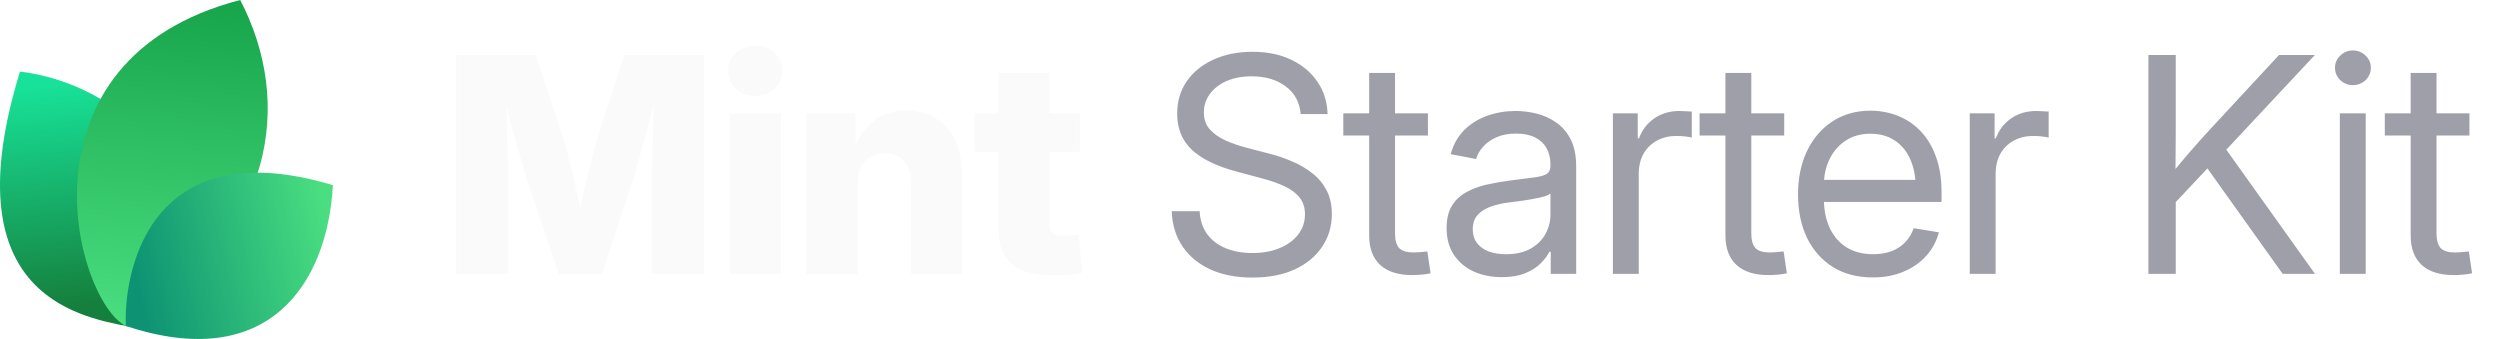
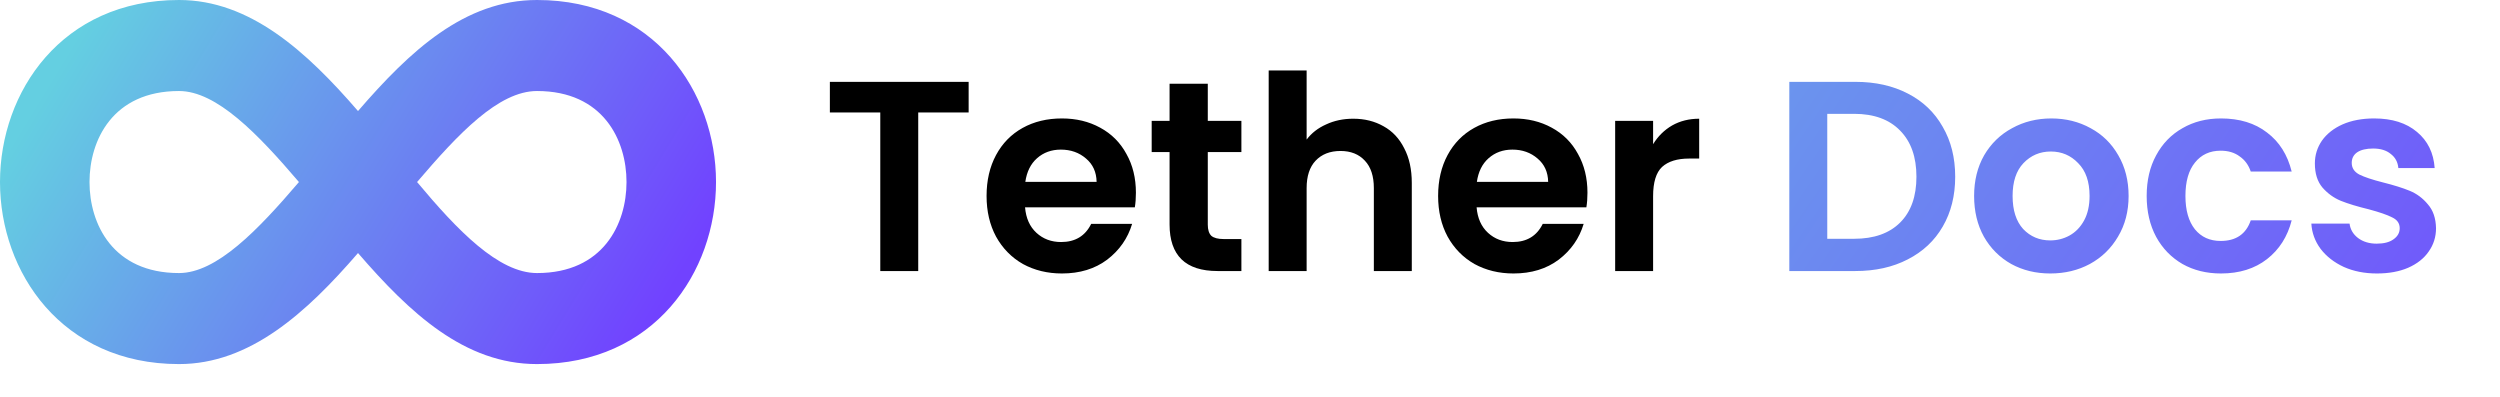
- <svg xmlns="http://www.w3.org/2000/svg" width="177" height="24" viewBox="0 0 177 24" fill="none">
-   <path d="M9.061 23.108C5.268 22.377 -3.391 20.627 1.417 5.064C9.634 6.099 16.973 14.064 9.061 23.108Z" fill="url(#paint0_linear_17557_2145)" />
-   <path d="M8.919 23.094C5.276 21.222 0.784 4.209 17.007 0C20.757 7.193 19.621 16.545 8.919 23.094Z" fill="url(#paint1_linear_17557_2145)" />
-   <path d="M8.914 23.079C8.735 19.882 10.159 9.085 23.57 13.111C23.181 20.123 18.984 26.418 8.914 23.079Z" fill="url(#paint2_linear_17557_2145)" />
-   <path d="M32.301 19.392V3.894H37.938L39.925 9.948C40.036 10.315 40.164 10.787 40.31 11.362C40.462 11.938 40.611 12.552 40.757 13.204C40.91 13.855 41.048 14.483 41.173 15.086C41.305 15.682 41.412 16.192 41.495 16.615H40.695C40.771 16.192 40.871 15.682 40.996 15.086C41.128 14.49 41.267 13.866 41.412 13.214C41.565 12.562 41.714 11.948 41.86 11.373C42.005 10.79 42.133 10.315 42.244 9.948L44.2 3.894H49.848V19.392H46.166V12.704C46.166 12.357 46.173 11.917 46.187 11.383C46.2 10.849 46.214 10.27 46.228 9.646C46.249 9.022 46.266 8.391 46.28 7.753C46.301 7.115 46.311 6.519 46.311 5.964H46.623C46.485 6.561 46.332 7.181 46.166 7.826C45.999 8.471 45.833 9.102 45.666 9.719C45.507 10.336 45.351 10.901 45.198 11.414C45.053 11.928 44.928 12.357 44.824 12.704L42.608 19.392H39.561L37.314 12.704C37.203 12.357 37.072 11.928 36.919 11.414C36.773 10.901 36.614 10.34 36.441 9.729C36.274 9.112 36.104 8.481 35.931 7.836C35.764 7.192 35.608 6.567 35.463 5.964H35.827C35.834 6.512 35.844 7.105 35.858 7.743C35.872 8.374 35.886 9.005 35.9 9.636C35.92 10.26 35.938 10.839 35.952 11.373C35.965 11.907 35.972 12.351 35.972 12.704V19.392H32.301ZM51.668 19.392V8.024H55.288V19.392H51.668ZM53.468 6.786C52.927 6.786 52.473 6.616 52.105 6.276C51.738 5.93 51.554 5.507 51.554 5.007C51.554 4.508 51.738 4.088 52.105 3.749C52.473 3.409 52.927 3.239 53.468 3.239C54.009 3.239 54.463 3.409 54.83 3.749C55.198 4.082 55.382 4.501 55.382 5.007C55.382 5.507 55.198 5.93 54.83 6.276C54.463 6.616 54.009 6.786 53.468 6.786ZM60.708 13.027V19.392H57.088V8.024H60.551L60.593 10.967H60.281C60.593 10.024 61.061 9.268 61.685 8.7C62.309 8.124 63.138 7.836 64.171 7.836C64.975 7.836 65.672 8.017 66.262 8.377C66.851 8.731 67.302 9.234 67.614 9.885C67.933 10.537 68.092 11.307 68.092 12.194V19.392H64.483V12.912C64.483 12.26 64.32 11.754 63.994 11.394C63.675 11.033 63.221 10.853 62.632 10.853C62.25 10.853 61.914 10.936 61.623 11.102C61.332 11.269 61.106 11.515 60.947 11.841C60.787 12.16 60.708 12.555 60.708 13.027ZM76.456 8.024V10.749H69.008V8.024H76.456ZM70.683 5.163H74.292V15.783C74.292 16.102 74.361 16.334 74.5 16.48C74.646 16.625 74.899 16.698 75.259 16.698C75.405 16.698 75.596 16.688 75.831 16.667C76.074 16.646 76.251 16.629 76.362 16.615L76.632 19.309C76.313 19.378 75.963 19.427 75.582 19.455C75.207 19.482 74.836 19.496 74.469 19.496C73.2 19.496 72.25 19.222 71.619 18.674C70.995 18.127 70.683 17.308 70.683 16.22V5.163Z" fill="#FAFAFA" />
-   <path d="M88.667 19.652C87.523 19.652 86.528 19.458 85.682 19.07C84.843 18.681 84.188 18.137 83.716 17.437C83.245 16.736 82.992 15.908 82.957 14.951H84.933C84.968 15.596 85.148 16.14 85.474 16.584C85.8 17.021 86.24 17.354 86.795 17.582C87.35 17.804 87.974 17.915 88.667 17.915C89.388 17.915 90.026 17.801 90.581 17.572C91.143 17.343 91.583 17.024 91.902 16.615C92.228 16.199 92.391 15.717 92.391 15.169C92.391 14.698 92.266 14.306 92.017 13.994C91.767 13.675 91.413 13.408 90.956 13.193C90.498 12.978 89.954 12.787 89.323 12.621L87.502 12.132C86.123 11.765 85.082 11.255 84.382 10.603C83.689 9.944 83.342 9.095 83.342 8.055C83.342 7.174 83.571 6.404 84.028 5.746C84.486 5.087 85.117 4.577 85.921 4.217C86.726 3.849 87.645 3.666 88.678 3.666C89.718 3.666 90.63 3.853 91.413 4.227C92.204 4.602 92.824 5.122 93.275 5.787C93.726 6.446 93.965 7.209 93.993 8.076H92.089C92.013 7.23 91.656 6.574 91.018 6.11C90.387 5.638 89.586 5.403 88.615 5.403C87.95 5.403 87.36 5.513 86.847 5.735C86.341 5.957 85.946 6.262 85.661 6.651C85.377 7.032 85.235 7.469 85.235 7.961C85.235 8.447 85.377 8.849 85.661 9.168C85.946 9.48 86.317 9.74 86.774 9.948C87.232 10.149 87.724 10.319 88.251 10.457L89.884 10.884C90.439 11.023 90.977 11.206 91.496 11.435C92.023 11.657 92.495 11.934 92.911 12.267C93.334 12.593 93.67 12.995 93.92 13.474C94.17 13.945 94.294 14.504 94.294 15.149C94.294 16.015 94.066 16.788 93.608 17.468C93.157 18.148 92.512 18.681 91.673 19.07C90.834 19.458 89.832 19.652 88.667 19.652ZM101.097 8.024V9.594H95.106V8.024H101.097ZM96.937 5.163H98.767V16.521C98.767 17 98.865 17.347 99.059 17.562C99.26 17.77 99.6 17.874 100.078 17.874C100.21 17.874 100.366 17.867 100.546 17.853C100.733 17.832 100.903 17.815 101.056 17.801L101.285 19.351C101.097 19.392 100.886 19.423 100.65 19.444C100.414 19.465 100.189 19.475 99.974 19.475C98.996 19.475 98.244 19.236 97.717 18.758C97.197 18.272 96.937 17.579 96.937 16.677V5.163ZM106.33 19.621C105.595 19.621 104.932 19.489 104.343 19.226C103.754 18.955 103.285 18.564 102.939 18.05C102.592 17.53 102.419 16.896 102.419 16.147C102.419 15.495 102.547 14.965 102.804 14.556C103.06 14.146 103.403 13.828 103.833 13.599C104.263 13.363 104.742 13.186 105.269 13.068C105.796 12.95 106.333 12.857 106.881 12.787C107.574 12.69 108.132 12.617 108.555 12.569C108.978 12.52 109.287 12.441 109.481 12.33C109.675 12.212 109.772 12.014 109.772 11.737V11.654C109.772 11.203 109.679 10.815 109.492 10.489C109.311 10.163 109.041 9.91 108.68 9.729C108.32 9.549 107.872 9.459 107.338 9.459C106.805 9.459 106.34 9.546 105.945 9.719C105.556 9.892 105.241 10.118 104.998 10.395C104.755 10.665 104.593 10.953 104.509 11.258L102.71 10.915C102.897 10.222 103.22 9.65 103.677 9.199C104.135 8.748 104.679 8.412 105.31 8.19C105.941 7.968 106.607 7.857 107.307 7.857C107.8 7.857 108.295 7.92 108.795 8.044C109.301 8.169 109.765 8.381 110.188 8.679C110.611 8.97 110.951 9.369 111.208 9.875C111.464 10.374 111.593 11.005 111.593 11.768V19.392H109.793V17.822H109.7C109.568 18.085 109.363 18.359 109.086 18.643C108.809 18.921 108.444 19.153 107.994 19.34C107.543 19.527 106.988 19.621 106.33 19.621ZM106.621 17.998C107.321 17.998 107.904 17.867 108.368 17.603C108.84 17.333 109.19 16.986 109.419 16.563C109.654 16.133 109.772 15.682 109.772 15.211V13.692C109.703 13.769 109.554 13.841 109.325 13.911C109.096 13.973 108.829 14.032 108.524 14.088C108.226 14.143 107.921 14.192 107.609 14.233C107.304 14.275 107.033 14.309 106.798 14.337C106.354 14.393 105.938 14.49 105.549 14.628C105.168 14.76 104.86 14.954 104.624 15.211C104.388 15.467 104.27 15.811 104.27 16.241C104.27 16.615 104.367 16.934 104.561 17.198C104.762 17.461 105.04 17.662 105.393 17.801C105.747 17.933 106.156 17.998 106.621 17.998ZM114.193 19.392V8.024H115.951V9.792H116.045C116.253 9.209 116.61 8.741 117.116 8.388C117.622 8.034 118.219 7.857 118.905 7.857C119.058 7.857 119.217 7.864 119.384 7.878C119.55 7.885 119.682 7.892 119.779 7.899V9.74C119.716 9.719 119.578 9.695 119.363 9.667C119.155 9.639 118.922 9.625 118.666 9.625C118.174 9.625 117.726 9.733 117.324 9.948C116.922 10.163 116.603 10.471 116.367 10.874C116.138 11.276 116.024 11.758 116.024 12.319V19.392H114.193ZM126.322 8.024V9.594H120.33V8.024H126.322ZM122.161 5.163H123.992V16.521C123.992 17 124.089 17.347 124.283 17.562C124.484 17.77 124.824 17.874 125.302 17.874C125.434 17.874 125.59 17.867 125.77 17.853C125.958 17.832 126.127 17.815 126.28 17.801L126.509 19.351C126.322 19.392 126.11 19.423 125.874 19.444C125.639 19.465 125.413 19.475 125.198 19.475C124.221 19.475 123.468 19.236 122.941 18.758C122.421 18.272 122.161 17.579 122.161 16.677V5.163ZM132.604 19.642C131.502 19.642 130.555 19.396 129.765 18.903C128.974 18.404 128.364 17.714 127.934 16.834C127.511 15.946 127.3 14.927 127.3 13.775C127.3 12.611 127.511 11.584 127.934 10.697C128.364 9.802 128.964 9.102 129.734 8.596C130.51 8.089 131.408 7.836 132.428 7.836C133.1 7.836 133.738 7.954 134.341 8.19C134.952 8.426 135.489 8.783 135.954 9.261C136.425 9.74 136.793 10.343 137.056 11.071C137.327 11.792 137.462 12.645 137.462 13.63V14.296H128.433V12.735H136.463L135.631 13.297C135.631 12.541 135.506 11.876 135.257 11.3C135.007 10.725 134.643 10.277 134.165 9.958C133.686 9.632 133.107 9.469 132.428 9.469C131.748 9.469 131.162 9.632 130.67 9.958C130.177 10.284 129.796 10.725 129.526 11.279C129.262 11.827 129.13 12.441 129.13 13.12V14.046C129.13 14.864 129.273 15.572 129.557 16.168C129.841 16.757 130.243 17.211 130.763 17.53C131.283 17.842 131.901 17.998 132.615 17.998C133.093 17.998 133.523 17.929 133.905 17.79C134.293 17.645 134.619 17.433 134.882 17.156C135.153 16.879 135.354 16.546 135.486 16.157L137.275 16.449C137.108 17.08 136.81 17.634 136.38 18.113C135.95 18.591 135.413 18.966 134.768 19.236C134.123 19.507 133.402 19.642 132.604 19.642ZM139.459 19.392V8.024H141.217V9.792H141.311C141.519 9.209 141.876 8.741 142.382 8.388C142.888 8.034 143.485 7.857 144.171 7.857C144.324 7.857 144.483 7.864 144.649 7.878C144.816 7.885 144.948 7.892 145.045 7.899V9.74C144.982 9.719 144.844 9.695 144.629 9.667C144.421 9.639 144.188 9.625 143.932 9.625C143.439 9.625 142.992 9.733 142.59 9.948C142.188 10.163 141.869 10.471 141.633 10.874C141.404 11.276 141.29 11.758 141.29 12.319V19.392H139.459ZM153.429 14.961V12.715C153.783 12.257 154.136 11.82 154.49 11.404C154.844 10.981 155.204 10.565 155.572 10.156C155.939 9.74 156.314 9.327 156.695 8.918L161.355 3.894H163.893L157.277 10.967H157.184L153.429 14.961ZM152.108 19.392V3.894H154.043V9.241L154.022 12.559L154.043 13.505V19.392H152.108ZM161.615 19.392L155.967 11.477L157.173 9.969L163.903 19.392H161.615ZM165.661 19.392V8.024H167.492V19.392H165.661ZM166.587 6.027C166.24 6.027 165.942 5.909 165.692 5.673C165.443 5.43 165.318 5.139 165.318 4.799C165.318 4.459 165.443 4.172 165.692 3.936C165.942 3.693 166.24 3.572 166.587 3.572C166.934 3.572 167.232 3.693 167.482 3.936C167.731 4.172 167.856 4.459 167.856 4.799C167.856 5.139 167.731 5.43 167.482 5.673C167.232 5.909 166.934 6.027 166.587 6.027ZM174.836 8.024V9.594H168.844V8.024H174.836ZM170.675 5.163H172.506V16.521C172.506 17 172.603 17.347 172.797 17.562C172.998 17.77 173.338 17.874 173.816 17.874C173.948 17.874 174.104 17.867 174.284 17.853C174.472 17.832 174.641 17.815 174.794 17.801L175.023 19.351C174.836 19.392 174.624 19.423 174.388 19.444C174.153 19.465 173.927 19.475 173.712 19.475C172.735 19.475 171.982 19.236 171.455 18.758C170.935 18.272 170.675 17.579 170.675 16.677V5.163Z" fill="#9F9FA9" />
+ <svg xmlns="http://www.w3.org/2000/svg" width="618" height="98" viewBox="0 0 618 98" fill="none">
+   <path d="M239.448 20.234V27.805H226.986V67H217.606V27.805H205.144V20.234H239.448ZM280.797 47.637C280.797 48.977 280.708 50.183 280.529 51.255H253.394C253.617 53.935 254.555 56.034 256.208 57.553C257.861 59.072 259.893 59.831 262.305 59.831C265.789 59.831 268.268 58.335 269.742 55.342H279.859C278.787 58.915 276.732 61.863 273.695 64.186C270.658 66.464 266.928 67.603 262.506 67.603C258.933 67.603 255.717 66.821 252.858 65.258C250.044 63.65 247.833 61.394 246.225 58.491C244.662 55.588 243.88 52.238 243.88 48.441C243.88 44.6 244.662 41.227 246.225 38.324C247.788 35.421 249.977 33.187 252.791 31.624C255.605 30.061 258.843 29.279 262.506 29.279C266.035 29.279 269.184 30.038 271.953 31.557C274.767 33.076 276.933 35.242 278.452 38.056C280.015 40.825 280.797 44.019 280.797 47.637ZM271.082 44.957C271.037 42.545 270.166 40.624 268.469 39.195C266.772 37.721 264.695 36.984 262.238 36.984C259.915 36.984 257.95 37.699 256.342 39.128C254.779 40.513 253.818 42.456 253.461 44.957H271.082ZM298.565 37.587V55.543C298.565 56.794 298.855 57.709 299.436 58.29C300.061 58.826 301.088 59.094 302.518 59.094H306.873V67H300.977C293.071 67 289.118 63.159 289.118 55.476V37.587H284.696V29.882H289.118V20.703H298.565V29.882H306.873V37.587H298.565ZM334.523 29.346C337.337 29.346 339.838 29.971 342.027 31.222C344.216 32.428 345.913 34.237 347.119 36.649C348.37 39.016 348.995 41.875 348.995 45.225V67H339.615V46.498C339.615 43.55 338.878 41.294 337.404 39.731C335.93 38.123 333.92 37.319 331.374 37.319C328.783 37.319 326.729 38.123 325.21 39.731C323.736 41.294 322.999 43.55 322.999 46.498V67H313.619V17.42H322.999V34.505C324.205 32.897 325.813 31.646 327.823 30.753C329.833 29.815 332.066 29.346 334.523 29.346ZM392.42 47.637C392.42 48.977 392.331 50.183 392.152 51.255H365.017C365.24 53.935 366.178 56.034 367.831 57.553C369.484 59.072 371.516 59.831 373.928 59.831C377.412 59.831 379.891 58.335 381.365 55.342H391.482C390.41 58.915 388.355 61.863 385.318 64.186C382.281 66.464 378.551 67.603 374.129 67.603C370.556 67.603 367.34 66.821 364.481 65.258C361.667 63.65 359.456 61.394 357.848 58.491C356.285 55.588 355.503 52.238 355.503 48.441C355.503 44.6 356.285 41.227 357.848 38.324C359.411 35.421 361.6 33.187 364.414 31.624C367.228 30.061 370.466 29.279 374.129 29.279C377.658 29.279 380.807 30.038 383.576 31.557C386.39 33.076 388.556 35.242 390.075 38.056C391.638 40.825 392.42 44.019 392.42 47.637ZM382.705 44.957C382.66 42.545 381.789 40.624 380.092 39.195C378.395 37.721 376.318 36.984 373.861 36.984C371.538 36.984 369.573 37.699 367.965 39.128C366.402 40.513 365.441 42.456 365.084 44.957H382.705ZM408.647 35.644C409.853 33.679 411.416 32.138 413.337 31.021C415.302 29.904 417.535 29.346 420.037 29.346V39.195H417.558C414.61 39.195 412.376 39.887 410.858 41.272C409.384 42.657 408.647 45.069 408.647 48.508V67H399.267V29.882H408.647V35.644Z" fill="black" />
+   <path d="M458.667 20.234C463.581 20.234 467.891 21.194 471.598 23.115C475.35 25.036 478.231 27.783 480.241 31.356C482.296 34.885 483.323 38.994 483.323 43.684C483.323 48.374 482.296 52.483 480.241 56.012C478.231 59.496 475.35 62.198 471.598 64.119C467.891 66.04 463.581 67 458.667 67H442.319V20.234H458.667ZM458.332 59.027C463.246 59.027 467.042 57.687 469.722 55.007C472.402 52.327 473.742 48.553 473.742 43.684C473.742 38.815 472.402 35.019 469.722 32.294C467.042 29.525 463.246 28.14 458.332 28.14H451.699V59.027H458.332ZM506.827 67.603C503.253 67.603 500.037 66.821 497.179 65.258C494.32 63.65 492.064 61.394 490.412 58.491C488.804 55.588 488 52.238 488 48.441C488 44.644 488.826 41.294 490.479 38.391C492.176 35.488 494.476 33.254 497.38 31.691C500.283 30.083 503.521 29.279 507.095 29.279C510.668 29.279 513.906 30.083 516.81 31.691C519.713 33.254 521.991 35.488 523.644 38.391C525.341 41.294 526.19 44.644 526.19 48.441C526.19 52.238 525.319 55.588 523.577 58.491C521.879 61.394 519.557 63.65 516.609 65.258C513.705 66.821 510.445 67.603 506.827 67.603ZM506.827 59.429C508.524 59.429 510.11 59.027 511.584 58.223C513.102 57.374 514.308 56.124 515.202 54.471C516.095 52.818 516.542 50.808 516.542 48.441C516.542 44.912 515.604 42.21 513.728 40.334C511.896 38.413 509.641 37.453 506.961 37.453C504.281 37.453 502.025 38.413 500.194 40.334C498.407 42.21 497.514 44.912 497.514 48.441C497.514 51.97 498.385 54.694 500.127 56.615C501.913 58.491 504.147 59.429 506.827 59.429ZM530.658 48.441C530.658 44.6 531.44 41.25 533.003 38.391C534.567 35.488 536.733 33.254 539.502 31.691C542.272 30.083 545.443 29.279 549.016 29.279C553.617 29.279 557.414 30.44 560.406 32.763C563.444 35.041 565.476 38.257 566.503 42.411H556.386C555.85 40.803 554.935 39.552 553.639 38.659C552.389 37.721 550.825 37.252 548.949 37.252C546.269 37.252 544.148 38.235 542.584 40.2C541.021 42.121 540.239 44.868 540.239 48.441C540.239 51.97 541.021 54.717 542.584 56.682C544.148 58.603 546.269 59.563 548.949 59.563C552.746 59.563 555.225 57.866 556.386 54.471H566.503C565.476 58.491 563.444 61.685 560.406 64.052C557.369 66.419 553.572 67.603 549.016 67.603C545.443 67.603 542.272 66.821 539.502 65.258C536.733 63.65 534.567 61.417 533.003 58.558C531.44 55.655 530.658 52.282 530.658 48.441ZM587.579 67.603C584.542 67.603 581.817 67.067 579.405 65.995C576.993 64.878 575.072 63.382 573.643 61.506C572.258 59.63 571.499 57.553 571.365 55.275H580.812C580.991 56.704 581.683 57.888 582.889 58.826C584.14 59.764 585.681 60.233 587.512 60.233C589.299 60.233 590.683 59.876 591.666 59.161C592.693 58.446 593.207 57.531 593.207 56.414C593.207 55.208 592.582 54.315 591.331 53.734C590.125 53.109 588.182 52.439 585.502 51.724C582.733 51.054 580.455 50.362 578.668 49.647C576.926 48.932 575.407 47.838 574.112 46.364C572.861 44.89 572.236 42.902 572.236 40.401C572.236 38.346 572.817 36.47 573.978 34.773C575.184 33.076 576.881 31.736 579.07 30.753C581.303 29.77 583.916 29.279 586.909 29.279C591.331 29.279 594.86 30.396 597.495 32.629C600.13 34.818 601.582 37.788 601.85 41.54H592.872C592.738 40.066 592.113 38.905 590.996 38.056C589.924 37.163 588.472 36.716 586.641 36.716C584.944 36.716 583.626 37.029 582.688 37.654C581.795 38.279 581.348 39.15 581.348 40.267C581.348 41.518 581.973 42.478 583.224 43.148C584.475 43.773 586.418 44.421 589.053 45.091C591.733 45.761 593.944 46.453 595.686 47.168C597.428 47.883 598.924 48.999 600.175 50.518C601.47 51.992 602.14 53.957 602.185 56.414C602.185 58.558 601.582 60.479 600.376 62.176C599.215 63.873 597.517 65.213 595.284 66.196C593.095 67.134 590.527 67.603 587.579 67.603Z" fill="url(#paint0_linear_4140_138)" />
+   <path d="M44.25 0C15.266 0 0 22.725 0 45C0 67.275 15.266 90 44.25 90C61.729 90 75.668 77.4 88.5 62.55C101.332 77.4 114.829 90 132.75 90C161.734 90 177 67.275 177 45C177 22.725 161.734 0 132.75 0C114.829 0 101.332 12.6 88.5 27.45C75.668 12.6 61.729 0 44.25 0ZM44.25 22.5C53.542 22.5 63.72 33.075 73.897 45C63.72 56.925 53.542 67.5 44.25 67.5C27.878 67.5 22.125 55.35 22.125 45C22.125 34.65 27.878 22.5 44.25 22.5ZM132.75 22.5C149.122 22.5 154.875 34.65 154.875 45C154.875 55.35 149.122 67.5 132.75 67.5C123.236 67.5 113.059 56.925 103.102 45C113.28 33.075 123.236 22.5 132.75 22.5Z" fill="url(#paint1_linear_4140_138)" />
  <defs>
-     <linearGradient id="paint0_linear_17557_2145" x1="3.776" y1="5.916" x2="5.232" y2="21.559" gradientUnits="userSpaceOnUse">
-       <stop stop-color="#18E299" />
-       <stop offset="1" stop-color="#15803D" />
+     <linearGradient id="paint0_linear_4140_138" x1="247.149" y1="24.784" x2="504.404" y2="199.528" gradientUnits="userSpaceOnUse">
+       <stop stop-color="#65CFE1" />
+       <stop offset="1" stop-color="#705CFA" />
    </linearGradient>
-     <linearGradient id="paint1_linear_17557_2145" x1="12.171" y1="-0.718" x2="10.19" y2="22.983" gradientUnits="userSpaceOnUse">
-       <stop stop-color="#16A34A" />
-       <stop offset="1" stop-color="#4ADE80" />
-     </linearGradient>
-     <linearGradient id="paint2_linear_17557_2145" x1="23.133" y1="15.353" x2="9.338" y2="18.52" gradientUnits="userSpaceOnUse">
-       <stop stop-color="#4ADE80" />
-       <stop offset="1" stop-color="#0D9373" />
+     <linearGradient id="paint1_linear_4140_138" x1="19.944" y1="7.5" x2="154.77" y2="89.662" gradientUnits="userSpaceOnUse">
+       <stop stop-color="#64CFE1" />
+       <stop offset="0.365" stop-color="#699BEC" />
+       <stop offset="0.76" stop-color="#6E64F8" />
+       <stop offset="1" stop-color="#7142FF" />
    </linearGradient>
  </defs>
</svg>
